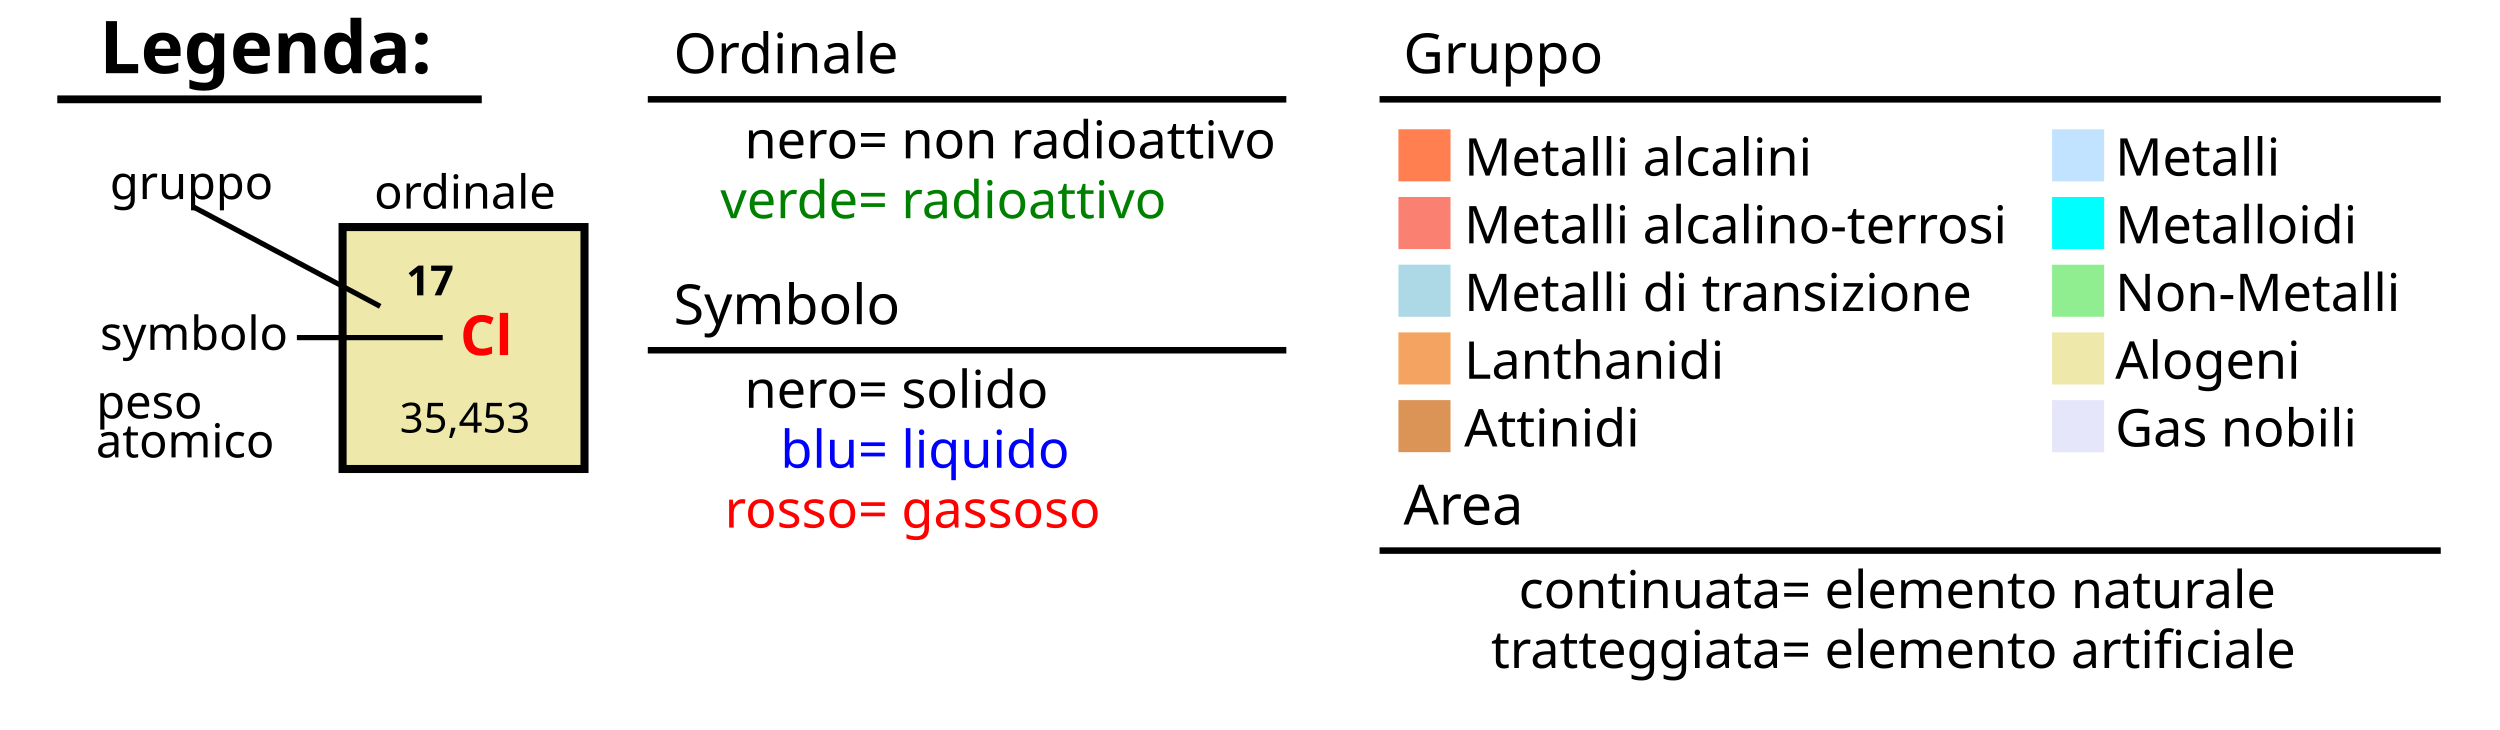
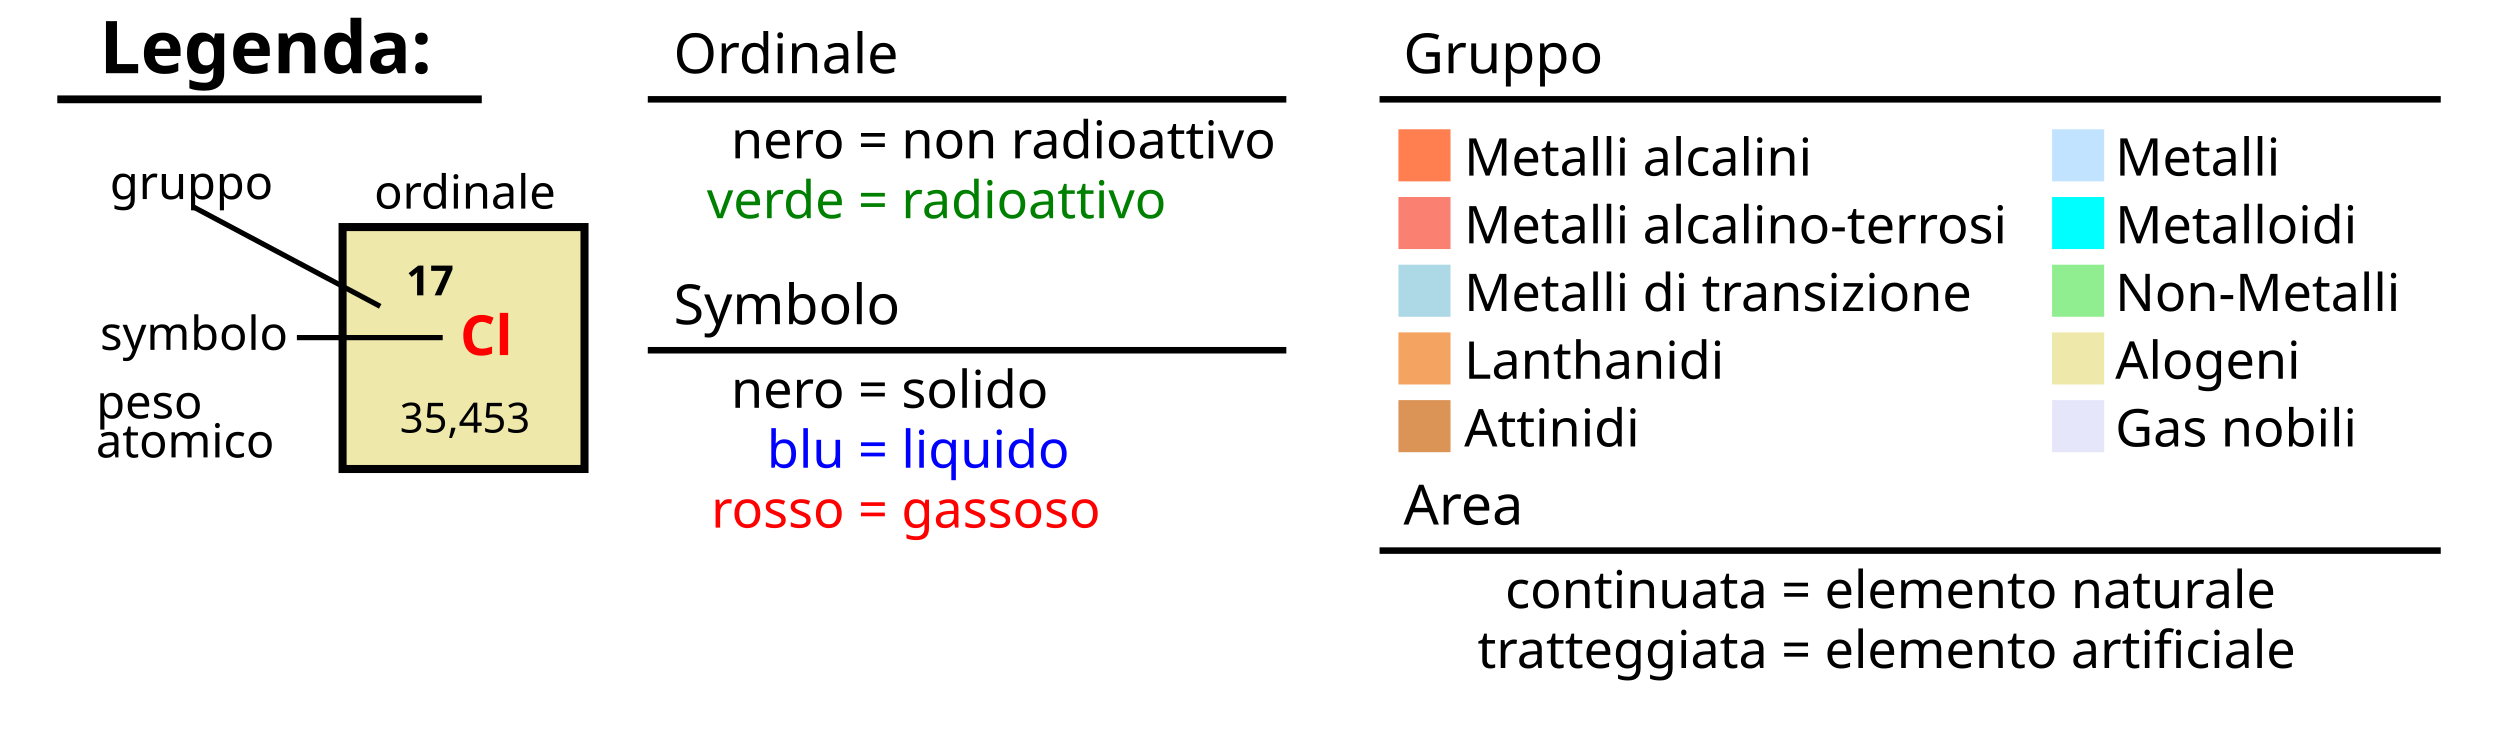
<svg xmlns="http://www.w3.org/2000/svg" width="960" height="280">
!--- legend text --&gt;
  <text x="102.0" y="28.1" font-family="Noto Sans" fill="#0" text-anchor="middle">
    <tspan font-size="28" font-weight="700">Legenda:</tspan>
  </text>
  <path d="m23.5 38.143h160" fill="none" stroke="#000" stroke-linecap="square" stroke-width="3.0" />
!--- ordinal text --&gt;
  <text x="178.55" y="80.1" font-family="Noto Sans" fill="#0" text-anchor="middle">
    <tspan font-size="18">ordinale</tspan>
  </text>
  <path d="m131.55 87.191h92.903v92.903h-92.903z" fill="#eee8aa" stroke="#000" stroke-linecap="square" stroke-width="3.097" />
  <text x="73.53" y="76.453" font-family="Noto Sans" fill="#0" text-anchor="middle">
    <tspan font-size="18">gruppo</tspan>
  </text>
  <path d="m146 117.64-72-38.304" stroke="#000" stroke-width="2" />
  <text x="155.968" y="113.407" font-family="Noto Sans" fill="#0" text-anchor="begin">
    <tspan font-size="16" font-weight="700">17</tspan>
  </text>
  <text x="110.55" y="134.356" font-family="Noto Sans" fill="#0" text-anchor="end">
    <tspan font-size="18">symbolo</tspan>
  </text>38.143

  <path d="m170 129.64h-56" stroke="#000" stroke-width="2" />
  <text x="196.774" y="136.356" font-family="Noto Sans" fill="red" text-anchor="end">
    <tspan font-size="21.333" font-weight="700">Cl</tspan>
  </text>
  <text x="36.84" y="160.654" font-family="Noto Sans" fill="#0">
    <tspan font-size="18">peso</tspan>
    <tspan dx="-44" dy="15" font-size="18">atomico</tspan>
  </text>
  <text x="178.55" y="166.121" font-family="Noto Sans" fill="#0" text-anchor="middle">
    <tspan font-size="16">35,453</tspan>
  </text>
  <text x="258.66" y="28.1" font-family="Noto Sans" fill="#0">
    <tspan font-size="21.333">Ordinale</tspan>
  </text>
  <path d="m250.0 38.143h242.7" fill="none" stroke="#000" stroke-linecap="square" stroke-width="2.5" />
  <text x="329.5" y="60.8" font-family="Noto Sans" fill="#0" text-anchor="end">
-     <tspan font-size="20">nero </tspan>
+     <tspan font-size="20" xml:space="preserve">nero </tspan>
  </text>
  <text x="329.5" y="60.8" font-family="Noto Sans" fill="#0" text-anchor="start">
    <tspan font-size="20">= non radioattivo</tspan>
  </text>
  <text x="329.5" y="83.8" font-family="Noto Sans" fill="green" text-anchor="end">
-     <tspan font-size="20">verde </tspan>
+     <tspan font-size="20" xml:space="preserve">verde </tspan>
  </text>
  <text x="329.5" y="83.8" font-family="Noto Sans" fill="green" text-anchor="start">
    <tspan font-size="20">= radioattivo</tspan>
  </text>
  <text x="258.66" y="124.5" font-family="Noto Sans" fill="#0">
    <tspan font-size="21.333">Symbolo</tspan>
  </text>
  <path d="m250.0 134.49h242.7" fill="none" stroke="#000" stroke-linecap="square" stroke-width="2.5" />
  <text x="329.5" y="156.6" font-family="Noto Sans" fill="#0" text-anchor="end">
-     <tspan font-size="20">nero </tspan>
+     <tspan font-size="20" xml:space="preserve">nero </tspan>
  </text>
  <text x="329.5" y="156.6" font-family="Noto Sans" fill="#0" text-anchor="start">
    <tspan font-size="20">= solido</tspan>
  </text>
  <text x="329.5" y="179.6" font-family="Noto Sans" fill="blue" text-anchor="end">
-     <tspan font-size="20">blu </tspan>
+     <tspan font-size="20" xml:space="preserve">blu </tspan>
  </text>
  <text x="329.5" y="179.6" font-family="Noto Sans" fill="blue" text-anchor="start">
    <tspan font-size="20">= liquido</tspan>
  </text>
  <text x="329.5" y="202.6" font-family="Noto Sans" fill="red" text-anchor="end">
-     <tspan font-size="20">rosso </tspan>
+     <tspan font-size="20" xml:space="preserve">rosso </tspan>
  </text>
  <text x="329.5" y="202.6" font-family="Noto Sans" fill="red" text-anchor="start">
    <tspan font-size="20">= gassoso</tspan>
  </text>
  <text x="538.928" y="28.1" font-family="Noto Sans" fill="#0">
    <tspan font-size="21.333">Gruppo</tspan>
  </text>
  <path d="m531.0 38.143h405.0" fill="none" stroke="#000" stroke-linecap="square" stroke-width="2.5" />
  <path d="m537 49.643h20v20h-20z" fill="coral" />
  <path d="m537 75.643h20v20h-20z" fill="salmon" />
  <path d="m537 101.64h20v20h-20z" fill="#add8e6" />
  <path d="m537 127.64h20v20h-20z" fill="#f4a460" />
  <path d="m537 153.64h20v20h-20z" fill="#db9356" />
  <path d="m788 49.643h20v20h-20z" fill="#c1e3ff" />
  <path d="m788 75.643h20v20h-20z" fill="#0ff" />
  <path d="m788 101.64h20v20h-20z" fill="#90ee90" />
  <path d="m788 127.64h20v20h-20z" fill="#eee8aa" />
  <path d="m788 153.64h20v20h-20z" fill="#e6e6fa" />
  <text x="562.25" y="67.433" font-family="Noto Sans" font-size="20" fill="#0">Metalli alcalini</text>
  <text x="562.25" y="93.433" font-family="Noto Sans" font-size="20" fill="#0">Metalli alcalino-terrosi</text>
  <text x="562.25" y="119.433" font-family="Noto Sans" font-size="20" fill="#0">Metalli di transizione</text>
  <text x="562.25" y="145.433" font-family="Noto Sans" font-size="20" fill="#0">Lanthanidi</text>
  <text x="562.25" y="171.433" font-family="Noto Sans" font-size="20" fill="#0">Attinidi</text>
  <text x="812.25" y="67.433" font-family="Noto Sans" font-size="20" fill="#0">Metalli</text>
  <text x="812.25" y="93.433" font-family="Noto Sans" font-size="20" fill="#0">Metalloidi</text>
  <text x="812.25" y="119.433" font-family="Noto Sans" font-size="20" fill="#0">Non-Metalli</text>
  <text x="812.25" y="145.433" font-family="Noto Sans" font-size="20" fill="#0">Alogeni</text>
  <text x="812.25" y="171.433" font-family="Noto Sans" font-size="20" fill="#0">Gas nobili</text>
  <text x="538.928" y="201.433" font-family="Noto Sans" fill="#0">
    <tspan font-size="21.333">Area</tspan>
  </text>
  <path d="m531.0 211.43h405.0" fill="none" stroke="#000" stroke-linecap="square" stroke-width="2.5" />
  <text x="684.0" y="233.5" font-family="Noto Sans" fill="#0" text-anchor="end">
-     <tspan font-size="20">continuata </tspan>
+     <tspan font-size="20" xml:space="preserve">continuata </tspan>
  </text>
  <text x="684.0" y="233.5" font-family="Noto Sans" fill="#0" text-anchor="start">
    <tspan font-size="20">= elemento naturale</tspan>
  </text>
  <text x="684.0" y="256.5" font-family="Noto Sans" fill="#0" text-anchor="end">
-     <tspan font-size="20">tratteggiata </tspan>
+     <tspan font-size="20" xml:space="preserve">tratteggiata </tspan>
  </text>
  <text x="684.0" y="256.5" font-family="Noto Sans" fill="#0" text-anchor="start">
    <tspan font-size="20">= elemento artificiale</tspan>
  </text>
</svg>
